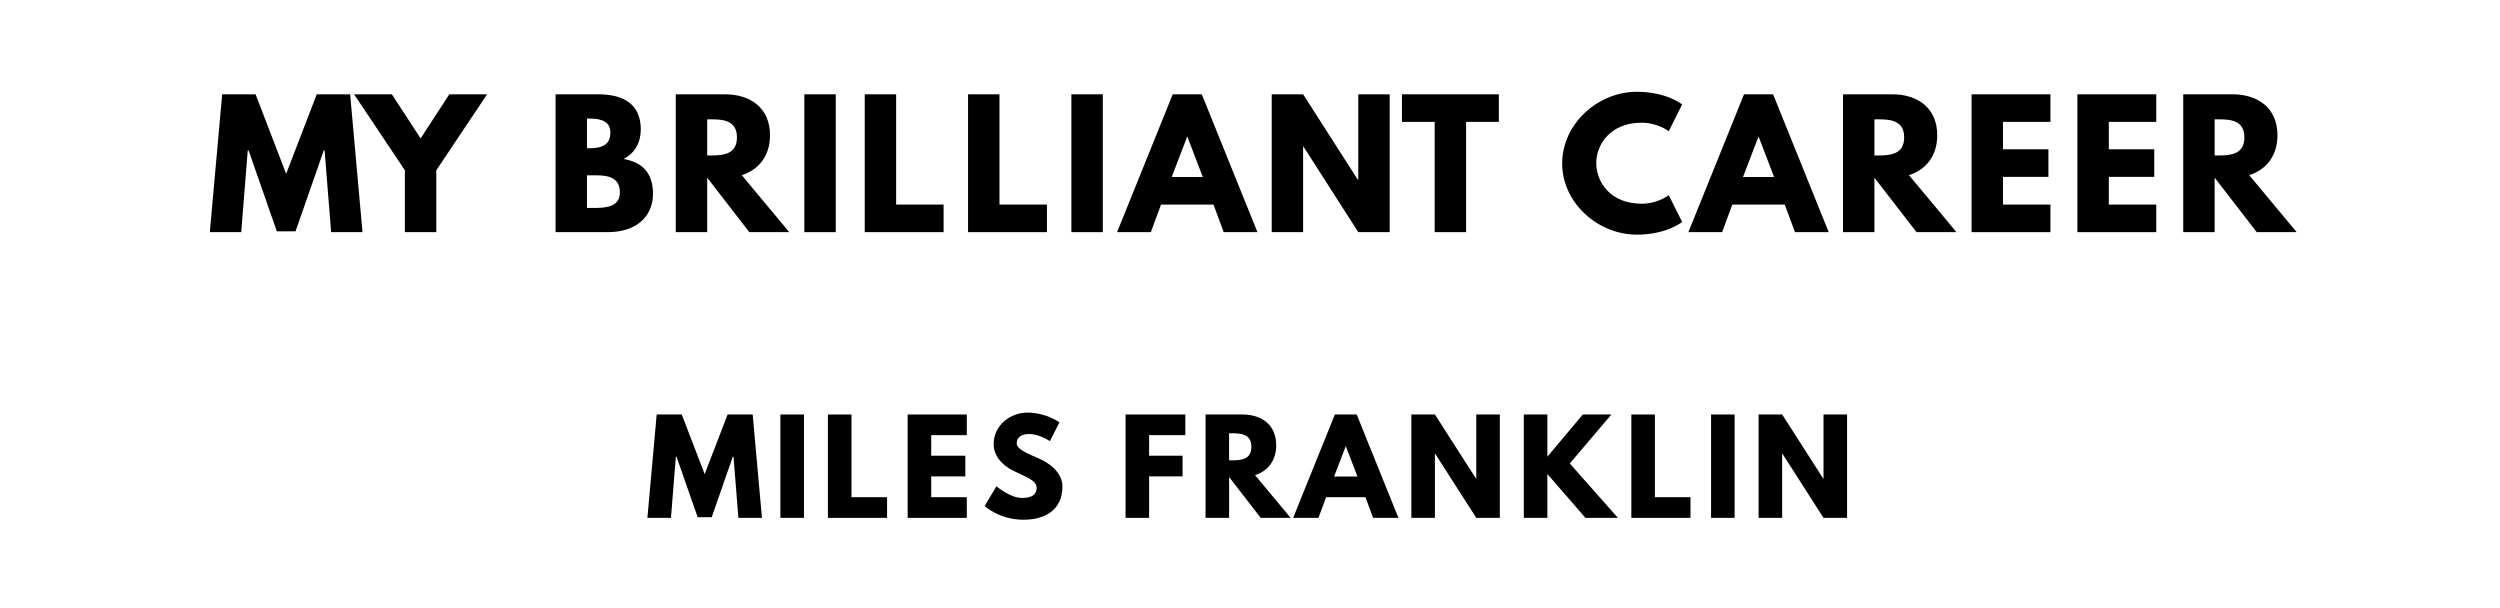
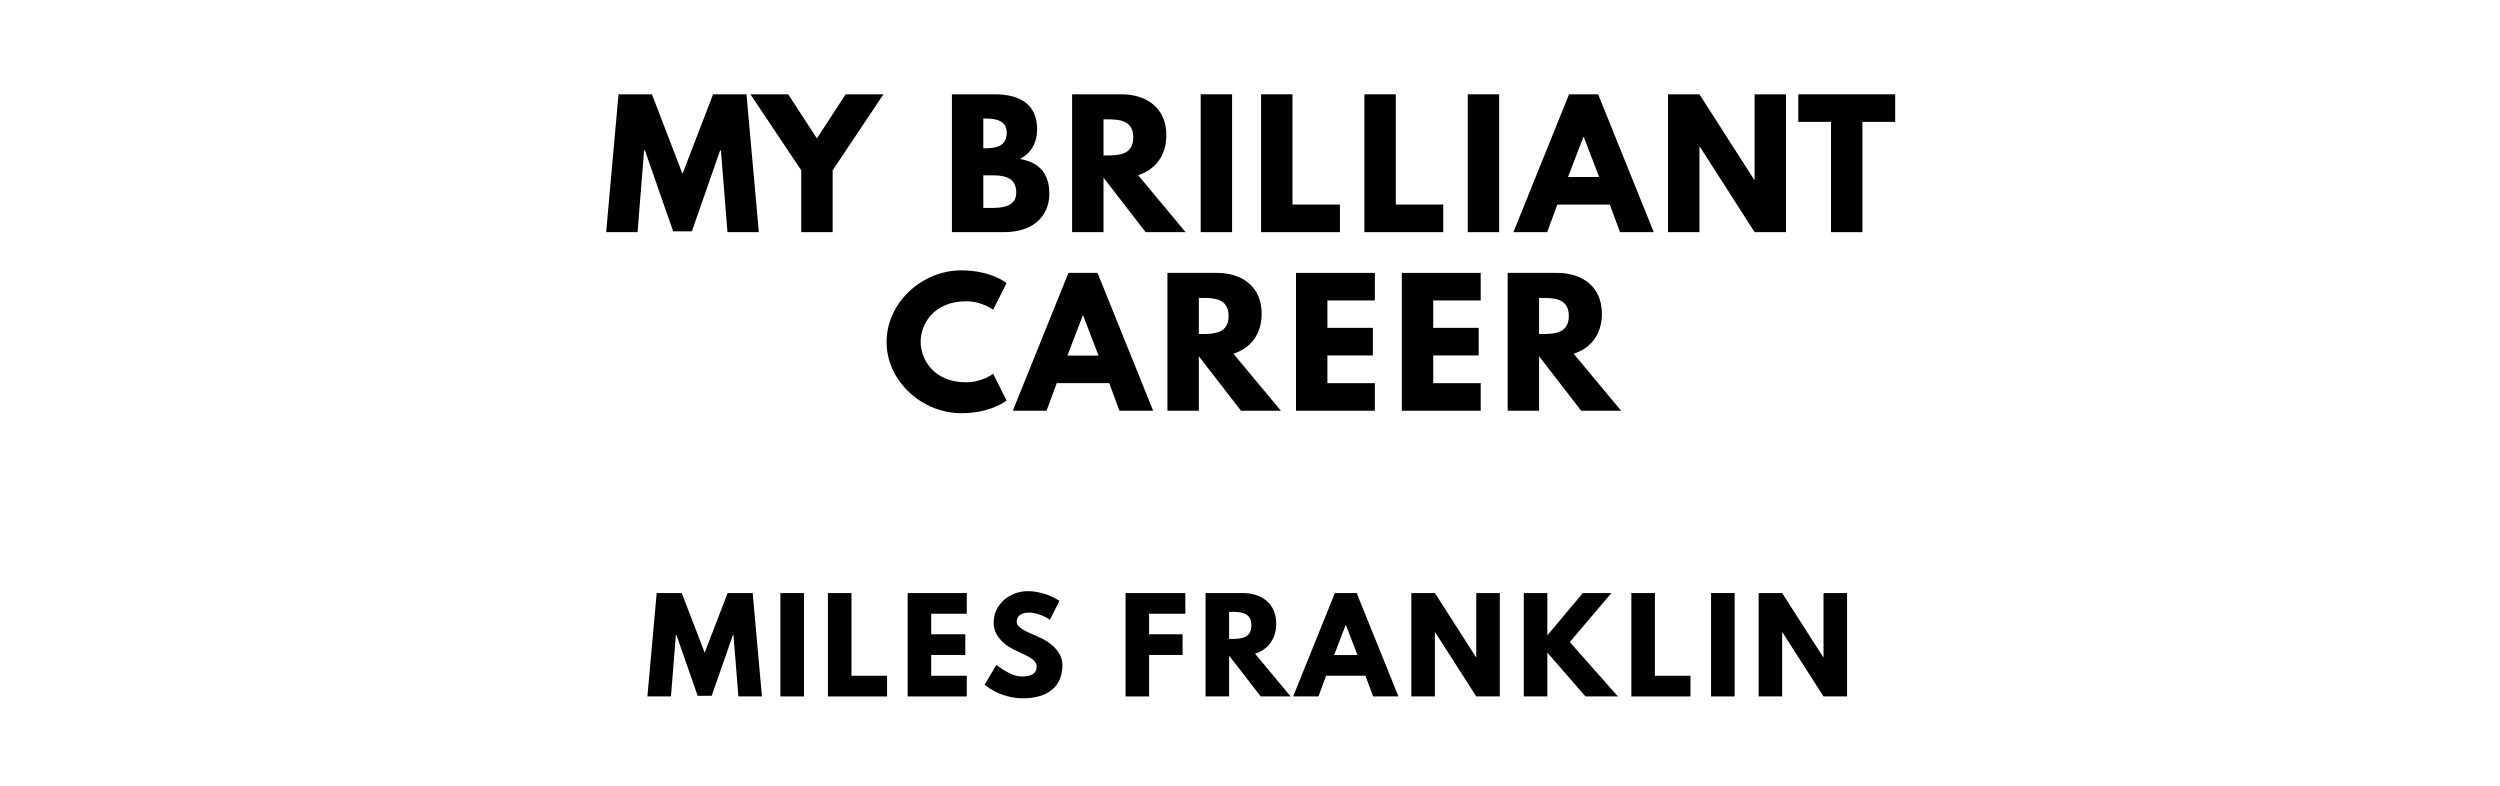
- <svg xmlns="http://www.w3.org/2000/svg" version="1.1" viewBox="0 0 1400 340">
-   <g aria-label="MY BRILLIANT CAREER">
-     <path d="M185.43,130.00l-3.65-45.75l-0.47,0.00l-15.81,45.29l-10.48,0.00l-15.81-45.29l-0.47,0.00l-3.65,45.75l-17.59,0.00l6.92-77.19l18.71,0.00l17.12,44.54l17.12-44.54l18.71,0.00l6.92,77.19l-17.59,0.00z" />
-     <path d="M198.29,52.81l21.15,0.00l16.09,24.70l16.09-24.70l21.15,0.00l-28.44,42.57l0.00,34.62l-17.59,0.00l0.00-34.62z" />
-     <path d="M311.12,52.81l23.95,0.00c13.29,0.00,23.77,4.96,23.77,19.65c0.00,7.11-3.09,13.19-9.64,16.56c9.64,1.68,16.47,7.02,16.47,19.46c0.00,12.73-9.26,21.52-25.26,21.52l-29.29,0.00l0.00-77.19z  M328.71,83.03l1.40,0.00c7.58,0.00,11.70-2.34,11.70-8.80c0.00-5.52-4.02-7.86-11.70-7.86l-1.40,0.00l0.00,16.65z  M328.71,116.43l5.52,0.00c8.33,0.00,12.91-2.53,12.91-8.61c0.00-7.11-4.58-9.64-12.91-9.64l-5.52,0.00l0.00,18.25z" />
-     <path d="M378.44,52.81l27.60,0.00c14.32,0.00,25.17,7.77,25.17,22.92c0.00,11.60-6.36,19.37-15.81,22.36l26.57,31.91l-22.36,0.00l-23.58-30.50l0.00,30.50l-17.59,0.00l0.00-77.19z  M396.03,87.05l2.06,0.00c6.64,0.00,14.60-0.47,14.60-10.11s-7.95-10.11-14.60-10.11l-2.06,0.00l0.00,20.21z" />
-     <path d="M468.02,52.81l0.00,77.19l-17.59,0.00l0.00-77.19l17.59,0.00z" />
-     <path d="M501.84,52.81l0.00,61.75l26.57,0.00l0.00,15.44l-44.16,0.00l0.00-77.19l17.59,0.00z" />
-     <path d="M559.71,52.81l0.00,61.75l26.57,0.00l0.00,15.44l-44.16,0.00l0.00-77.19l17.59,0.00z" />
-     <path d="M617.57,52.81l0.00,77.19l-17.59,0.00l0.00-77.19l17.59,0.00z" />
-     <path d="M673.01,52.81l31.16,77.19l-18.90,0.00l-5.71-15.44l-29.38,0.00l-5.71,15.44l-18.90,0.00l31.16-77.19l16.28,0.00z  M673.57,99.12l-8.61-22.46l-0.19,0.00l-8.61,22.46l17.40,0.00z" />
-     <path d="M729.75,82.09l0.00,47.91l-17.59,0.00l0.00-77.19l17.59,0.00l30.69,47.91l0.19,0.00l0.00-47.91l17.59,0.00l0.00,77.19l-17.59,0.00l-30.69-47.91l-0.19,0.00z" />
-     <path d="M785.09,68.25l0.00-15.44l54.27,0.00l0.00,15.44l-18.34,0.00l0.00,61.75l-17.59,0.00l0.00-61.75l-18.34,0.00z" />
-     <path d="M919.35,114.09c8.98,0.00,15.16-4.77,15.16-4.77l7.49,14.97s-8.61,7.11-25.36,7.11c-21.80,0.00-41.82-17.78-41.82-39.86c0.00-22.18,19.93-40.14,41.82-40.14c16.75,0.00,25.36,7.11,25.36,7.11l-7.49,14.97s-6.18-4.77-15.16-4.77c-17.68,0.00-25.45,12.35-25.45,22.64c0.00,10.39,7.77,22.74,25.45,22.74z" />
-     <path d="M992.93,52.81l31.16,77.19l-18.90,0.00l-5.71-15.44l-29.38,0.00l-5.71,15.44l-18.90,0.00l31.16-77.19l16.28,0.00z  M993.49,99.12l-8.61-22.46l-0.19,0.00l-8.61,22.46l17.40,0.00z" />
-     <path d="M1032.08,52.81l27.60,0.00c14.32,0.00,25.17,7.77,25.17,22.92c0.00,11.60-6.36,19.37-15.81,22.36l26.57,31.91l-22.36,0.00l-23.58-30.50l0.00,30.50l-17.59,0.00l0.00-77.19z  M1049.67,87.05l2.06,0.00c6.64,0.00,14.60-0.47,14.60-10.11s-7.95-10.11-14.60-10.11l-2.06,0.00l0.00,20.21z" />
-     <path d="M1148.24,52.81l0.00,15.44l-26.57,0.00l0.00,15.35l25.45,0.00l0.00,15.44l-25.45,0.00l0.00,15.53l26.57,0.00l0.00,15.44l-44.16,0.00l0.00-77.19l44.16,0.00z" />
-     <path d="M1207.51,52.81l0.00,15.44l-26.57,0.00l0.00,15.35l25.45,0.00l0.00,15.44l-25.45,0.00l0.00,15.53l26.57,0.00l0.00,15.44l-44.16,0.00l0.00-77.19l44.16,0.00z" />
-     <path d="M1222.61,52.81l27.60,0.00c14.32,0.00,25.17,7.77,25.17,22.92c0.00,11.60-6.36,19.37-15.81,22.36l26.57,31.91l-22.36,0.00l-23.58-30.50l0.00,30.50l-17.59,0.00l0.00-77.19z  M1240.20,87.05l2.06,0.00c6.64,0.00,14.60-0.47,14.60-10.11s-7.95-10.11-14.60-10.11l-2.06,0.00l0.00,20.21z" />
+ <svg xmlns="http://www.w3.org/2000/svg" version="1.1" viewBox="0 0 1400 440">
+   <g aria-label="MY BRILLIANT">
+     <path d="M407.38,130.00l-3.65-45.75l-0.47,0.00l-15.81,45.29l-10.48,0.00l-15.81-45.29l-0.47,0.00l-3.65,45.75l-17.59,0.00l6.92-77.19l18.71,0.00l17.12,44.54l17.12-44.54l18.71,0.00l6.92,77.19l-17.59,0.00z" />
+     <path d="M420.24,52.81l21.15,0.00l16.09,24.70l16.09-24.70l21.15,0.00l-28.44,42.57l0.00,34.62l-17.59,0.00l0.00-34.62z" />
+     <path d="M533.07,52.81l23.95,0.00c13.29,0.00,23.77,4.96,23.77,19.65c0.00,7.11-3.09,13.19-9.64,16.56c9.64,1.68,16.47,7.02,16.47,19.46c0.00,12.73-9.26,21.52-25.26,21.52l-29.29,0.00l0.00-77.19z  M550.66,83.03l1.40,0.00c7.58,0.00,11.70-2.34,11.70-8.80c0.00-5.52-4.02-7.86-11.70-7.86l-1.40,0.00l0.00,16.65z  M550.66,116.43l5.52,0.00c8.33,0.00,12.91-2.53,12.91-8.61c0.00-7.11-4.58-9.64-12.91-9.64l-5.52,0.00l0.00,18.25z" />
+     <path d="M600.38,52.81l27.60,0.00c14.32,0.00,25.17,7.77,25.17,22.92c0.00,11.60-6.36,19.37-15.81,22.36l26.57,31.91l-22.36,0.00l-23.58-30.50l0.00,30.50l-17.59,0.00l0.00-77.19z  M617.97,87.05l2.06,0.00c6.64,0.00,14.60-0.47,14.60-10.11s-7.95-10.11-14.60-10.11l-2.06,0.00l0.00,20.21z" />
+     <path d="M689.97,52.81l0.00,77.19l-17.59,0.00l0.00-77.19l17.59,0.00z" />
+     <path d="M723.79,52.81l0.00,61.75l26.57,0.00l0.00,15.44l-44.16,0.00l0.00-77.19l17.59,0.00z" />
+     <path d="M781.65,52.81l0.00,61.75l26.57,0.00l0.00,15.44l-44.16,0.00l0.00-77.19l17.59,0.00z" />
+     <path d="M839.52,52.81l0.00,77.19l-17.59,0.00l0.00-77.19l17.59,0.00z" />
+     <path d="M894.95,52.81l31.16,77.19l-18.90,0.00l-5.71-15.44l-29.38,0.00l-5.71,15.44l-18.90,0.00l31.16-77.19l16.28,0.00z  M895.51,99.12l-8.61-22.46l-0.19,0.00l-8.61,22.46l17.40,0.00z" />
+     <path d="M951.69,82.09l0.00,47.91l-17.59,0.00l0.00-77.19l17.59,0.00l30.69,47.91l0.19,0.00l0.00-47.91l17.59,0.00l0.00,77.19l-17.59,0.00l-30.69-47.91l-0.19,0.00z" />
+     <path d="M1007.03,68.25l0.00-15.44l54.27,0.00l0.00,15.44l-18.34,0.00l0.00,61.75l-17.59,0.00l0.00-61.75l-18.34,0.00z" />
+   </g>
+   <g aria-label="CAREER">
+     <path d="M541.02,214.09c8.98,0.00,15.16-4.77,15.16-4.77l7.49,14.97s-8.61,7.11-25.36,7.11c-21.80,0.00-41.82-17.78-41.82-39.86c0.00-22.18,19.93-40.14,41.82-40.14c16.75,0.00,25.36,7.11,25.36,7.11l-7.49,14.97s-6.18-4.77-15.16-4.77c-17.68,0.00-25.45,12.35-25.45,22.64c0.00,10.39,7.77,22.74,25.45,22.74z" />
+     <path d="M614.61,152.81l31.16,77.19l-18.90,0.00l-5.71-15.44l-29.38,0.00l-5.71,15.44l-18.90,0.00l31.16-77.19l16.28,0.00z  M615.17,199.12l-8.61-22.46l-0.19,0.00l-8.61,22.46l17.40,0.00z" />
+     <path d="M653.76,152.81l27.60,0.00c14.32,0.00,25.17,7.77,25.17,22.92c0.00,11.60-6.36,19.37-15.81,22.36l26.57,31.91l-22.36,0.00l-23.58-30.50l0.00,30.50l-17.59,0.00l0.00-77.19z  M671.35,187.05l2.06,0.00c6.64,0.00,14.60-0.47,14.60-10.11s-7.95-10.11-14.60-10.11l-2.06,0.00l0.00,20.21z" />
+     <path d="M769.92,152.81l0.00,15.44l-26.57,0.00l0.00,15.35l25.45,0.00l0.00,15.44l-25.45,0.00l0.00,15.53l26.57,0.00l0.00,15.44l-44.16,0.00l0.00-77.19l44.16,0.00z" />
+     <path d="M829.18,152.81l0.00,15.44l-26.57,0.00l0.00,15.35l25.45,0.00l0.00,15.44l-25.45,0.00l0.00,15.53l26.57,0.00l0.00,15.44l-44.16,0.00l0.00-77.19l44.16,0.00z" />
+     <path d="M844.29,152.81l27.60,0.00c14.32,0.00,25.17,7.77,25.17,22.92c0.00,11.60-6.36,19.37-15.81,22.36l26.57,31.91l-22.36,0.00l-23.58-30.50l0.00,30.50l-17.59,0.00l0.00-77.19z  M861.88,187.05l2.06,0.00c6.64,0.00,14.60-0.47,14.60-10.11s-7.95-10.11-14.60-10.11l-2.06,0.00l0.00,20.21z" />
  </g>
  <g aria-label="MILES FRANKLIN">
-     <path d="M413.50,290.00l-2.74-34.32l-0.35,0.00l-11.86,33.96l-7.86,0.00l-11.86-33.96l-0.35,0.00l-2.74,34.32l-13.19,0.00l5.19-57.89l14.04,0.00l12.84,33.40l12.84-33.40l14.04,0.00l5.19,57.89l-13.19,0.00z" />
-     <path d="M450.22,232.11l0.00,57.89l-13.19,0.00l0.00-57.89l13.19,0.00z" />
-     <path d="M476.83,232.11l0.00,46.32l19.93,0.00l0.00,11.58l-33.12,0.00l0.00-57.89l13.19,0.00z" />
-     <path d="M541.41,232.11l0.00,11.58l-19.93,0.00l0.00,11.51l19.09,0.00l0.00,11.58l-19.09,0.00l0.00,11.65l19.93,0.00l0.00,11.58l-33.12,0.00l0.00-57.89l33.12,0.00z" />
-     <path d="M575.32,231.05c10.53,0.00,17.96,5.47,17.96,5.47l-5.33,10.53s-5.75-4.00-11.72-4.00c-4.49,0.00-6.88,2.04-6.88,5.19c0.00,3.23,5.47,5.54,12.07,8.35c6.46,2.74,13.54,8.21,13.54,15.79c0.00,13.82-10.53,18.67-21.82,18.67c-13.54,0.00-21.75-7.65-21.75-7.65l6.60-11.09s7.72,6.53,14.18,6.53c2.88,0.00,8.35-0.28,8.35-5.68c0.00-4.21-6.18-6.11-13.05-9.54c-6.95-3.44-11.02-8.84-11.02-14.88c0.00-10.81,9.54-17.68,18.88-17.68z" />
-     <path d="M663.78,232.11l0.00,11.58l-20.28,0.00l0.00,11.51l18.74,0.00l0.00,11.58l-18.74,0.00l0.00,23.23l-13.19,0.00l0.00-57.89l33.47,0.00z" />
-     <path d="M675.10,232.11l20.70,0.00c10.74,0.00,18.88,5.82,18.88,17.19c0.00,8.70-4.77,14.53-11.86,16.77l19.93,23.93l-16.77,0.00l-17.68-22.88l0.00,22.88l-13.19,0.00l0.00-57.89z  M688.29,257.79l1.54,0.00c4.98,0.00,10.95-0.35,10.95-7.58s-5.96-7.58-10.95-7.58l-1.54,0.00l0.00,15.16z" />
-     <path d="M759.75,232.11l23.37,57.89l-14.18,0.00l-4.28-11.58l-22.04,0.00l-4.28,11.58l-14.18,0.00l23.37-57.89l12.21,0.00z  M760.17,266.84l-6.46-16.84l-0.14,0.00l-6.46,16.84l13.05,0.00z" />
-     <path d="M803.55,254.07l0.00,35.93l-13.19,0.00l0.00-57.89l13.19,0.00l23.02,35.93l0.14,0.00l0.00-35.93l13.19,0.00l0.00,57.89l-13.19,0.00l-23.02-35.93l-0.14,0.00z" />
-     <path d="M906.03,290.00l-18.18,0.00l-21.33-24.56l0.00,24.56l-13.19,0.00l0.00-57.89l13.19,0.00l0.00,23.65l19.86-23.65l16.00,0.00l-23.30,27.44z" />
-     <path d="M926.75,232.11l0.00,46.32l19.93,0.00l0.00,11.58l-33.12,0.00l0.00-57.89l13.19,0.00z" />
-     <path d="M971.39,232.11l0.00,57.89l-13.19,0.00l0.00-57.89l13.19,0.00z" />
-     <path d="M998.01,254.07l0.00,35.93l-13.19,0.00l0.00-57.89l13.19,0.00l23.02,35.93l0.14,0.00l0.00-35.93l13.19,0.00l0.00,57.89l-13.19,0.00l-23.02-35.93l-0.14,0.00z" />
+     <path d="M413.50,390.00l-2.74-34.32l-0.35,0.00l-11.86,33.96l-7.86,0.00l-11.86-33.96l-0.35,0.00l-2.74,34.32l-13.19,0.00l5.19-57.89l14.04,0.00l12.84,33.40l12.84-33.40l14.04,0.00l5.19,57.89l-13.19,0.00z" />
+     <path d="M450.22,332.11l0.00,57.89l-13.19,0.00l0.00-57.89l13.19,0.00z" />
+     <path d="M476.83,332.11l0.00,46.32l19.93,0.00l0.00,11.58l-33.12,0.00l0.00-57.89l13.19,0.00z" />
+     <path d="M541.41,332.11l0.00,11.58l-19.93,0.00l0.00,11.51l19.09,0.00l0.00,11.58l-19.09,0.00l0.00,11.65l19.93,0.00l0.00,11.58l-33.12,0.00l0.00-57.89l33.12,0.00z" />
+     <path d="M575.32,331.05c10.53,0.00,17.96,5.47,17.96,5.47l-5.33,10.53s-5.75-4.00-11.72-4.00c-4.49,0.00-6.88,2.04-6.88,5.19c0.00,3.23,5.47,5.54,12.07,8.35c6.46,2.74,13.54,8.21,13.54,15.79c0.00,13.82-10.53,18.67-21.82,18.67c-13.54,0.00-21.75-7.65-21.75-7.65l6.60-11.09s7.72,6.53,14.18,6.53c2.88,0.00,8.35-0.28,8.35-5.68c0.00-4.21-6.18-6.11-13.05-9.54c-6.95-3.44-11.02-8.84-11.02-14.88c0.00-10.81,9.54-17.68,18.88-17.68z" />
+     <path d="M663.78,332.11l0.00,11.58l-20.28,0.00l0.00,11.51l18.74,0.00l0.00,11.58l-18.74,0.00l0.00,23.23l-13.19,0.00l0.00-57.89l33.47,0.00z" />
+     <path d="M675.10,332.11l20.70,0.00c10.74,0.00,18.88,5.82,18.88,17.19c0.00,8.70-4.77,14.53-11.86,16.77l19.93,23.93l-16.77,0.00l-17.68-22.88l0.00,22.88l-13.19,0.00l0.00-57.89z  M688.29,357.79l1.54,0.00c4.98,0.00,10.95-0.35,10.95-7.58s-5.96-7.58-10.95-7.58l-1.54,0.00l0.00,15.16z" />
+     <path d="M759.75,332.11l23.37,57.89l-14.18,0.00l-4.28-11.58l-22.04,0.00l-4.28,11.58l-14.18,0.00l23.37-57.89l12.21,0.00z  M760.17,366.84l-6.46-16.84l-0.14,0.00l-6.46,16.84l13.05,0.00z" />
+     <path d="M803.55,354.07l0.00,35.93l-13.19,0.00l0.00-57.89l13.19,0.00l23.02,35.93l0.14,0.00l0.00-35.93l13.19,0.00l0.00,57.89l-13.19,0.00l-23.02-35.93l-0.14,0.00z" />
+     <path d="M906.03,390.00l-18.18,0.00l-21.33-24.56l0.00,24.56l-13.19,0.00l0.00-57.89l13.19,0.00l0.00,23.65l19.86-23.65l16.00,0.00l-23.30,27.44z" />
+     <path d="M926.75,332.11l0.00,46.32l19.93,0.00l0.00,11.58l-33.12,0.00l0.00-57.89l13.19,0.00z" />
+     <path d="M971.39,332.11l0.00,57.89l-13.19,0.00l0.00-57.89l13.19,0.00z" />
+     <path d="M998.01,354.07l0.00,35.93l-13.19,0.00l0.00-57.89l13.19,0.00l23.02,35.93l0.14,0.00l0.00-35.93l13.19,0.00l0.00,57.89l-13.19,0.00l-23.02-35.93l-0.14,0.00z" />
  </g>
</svg>
